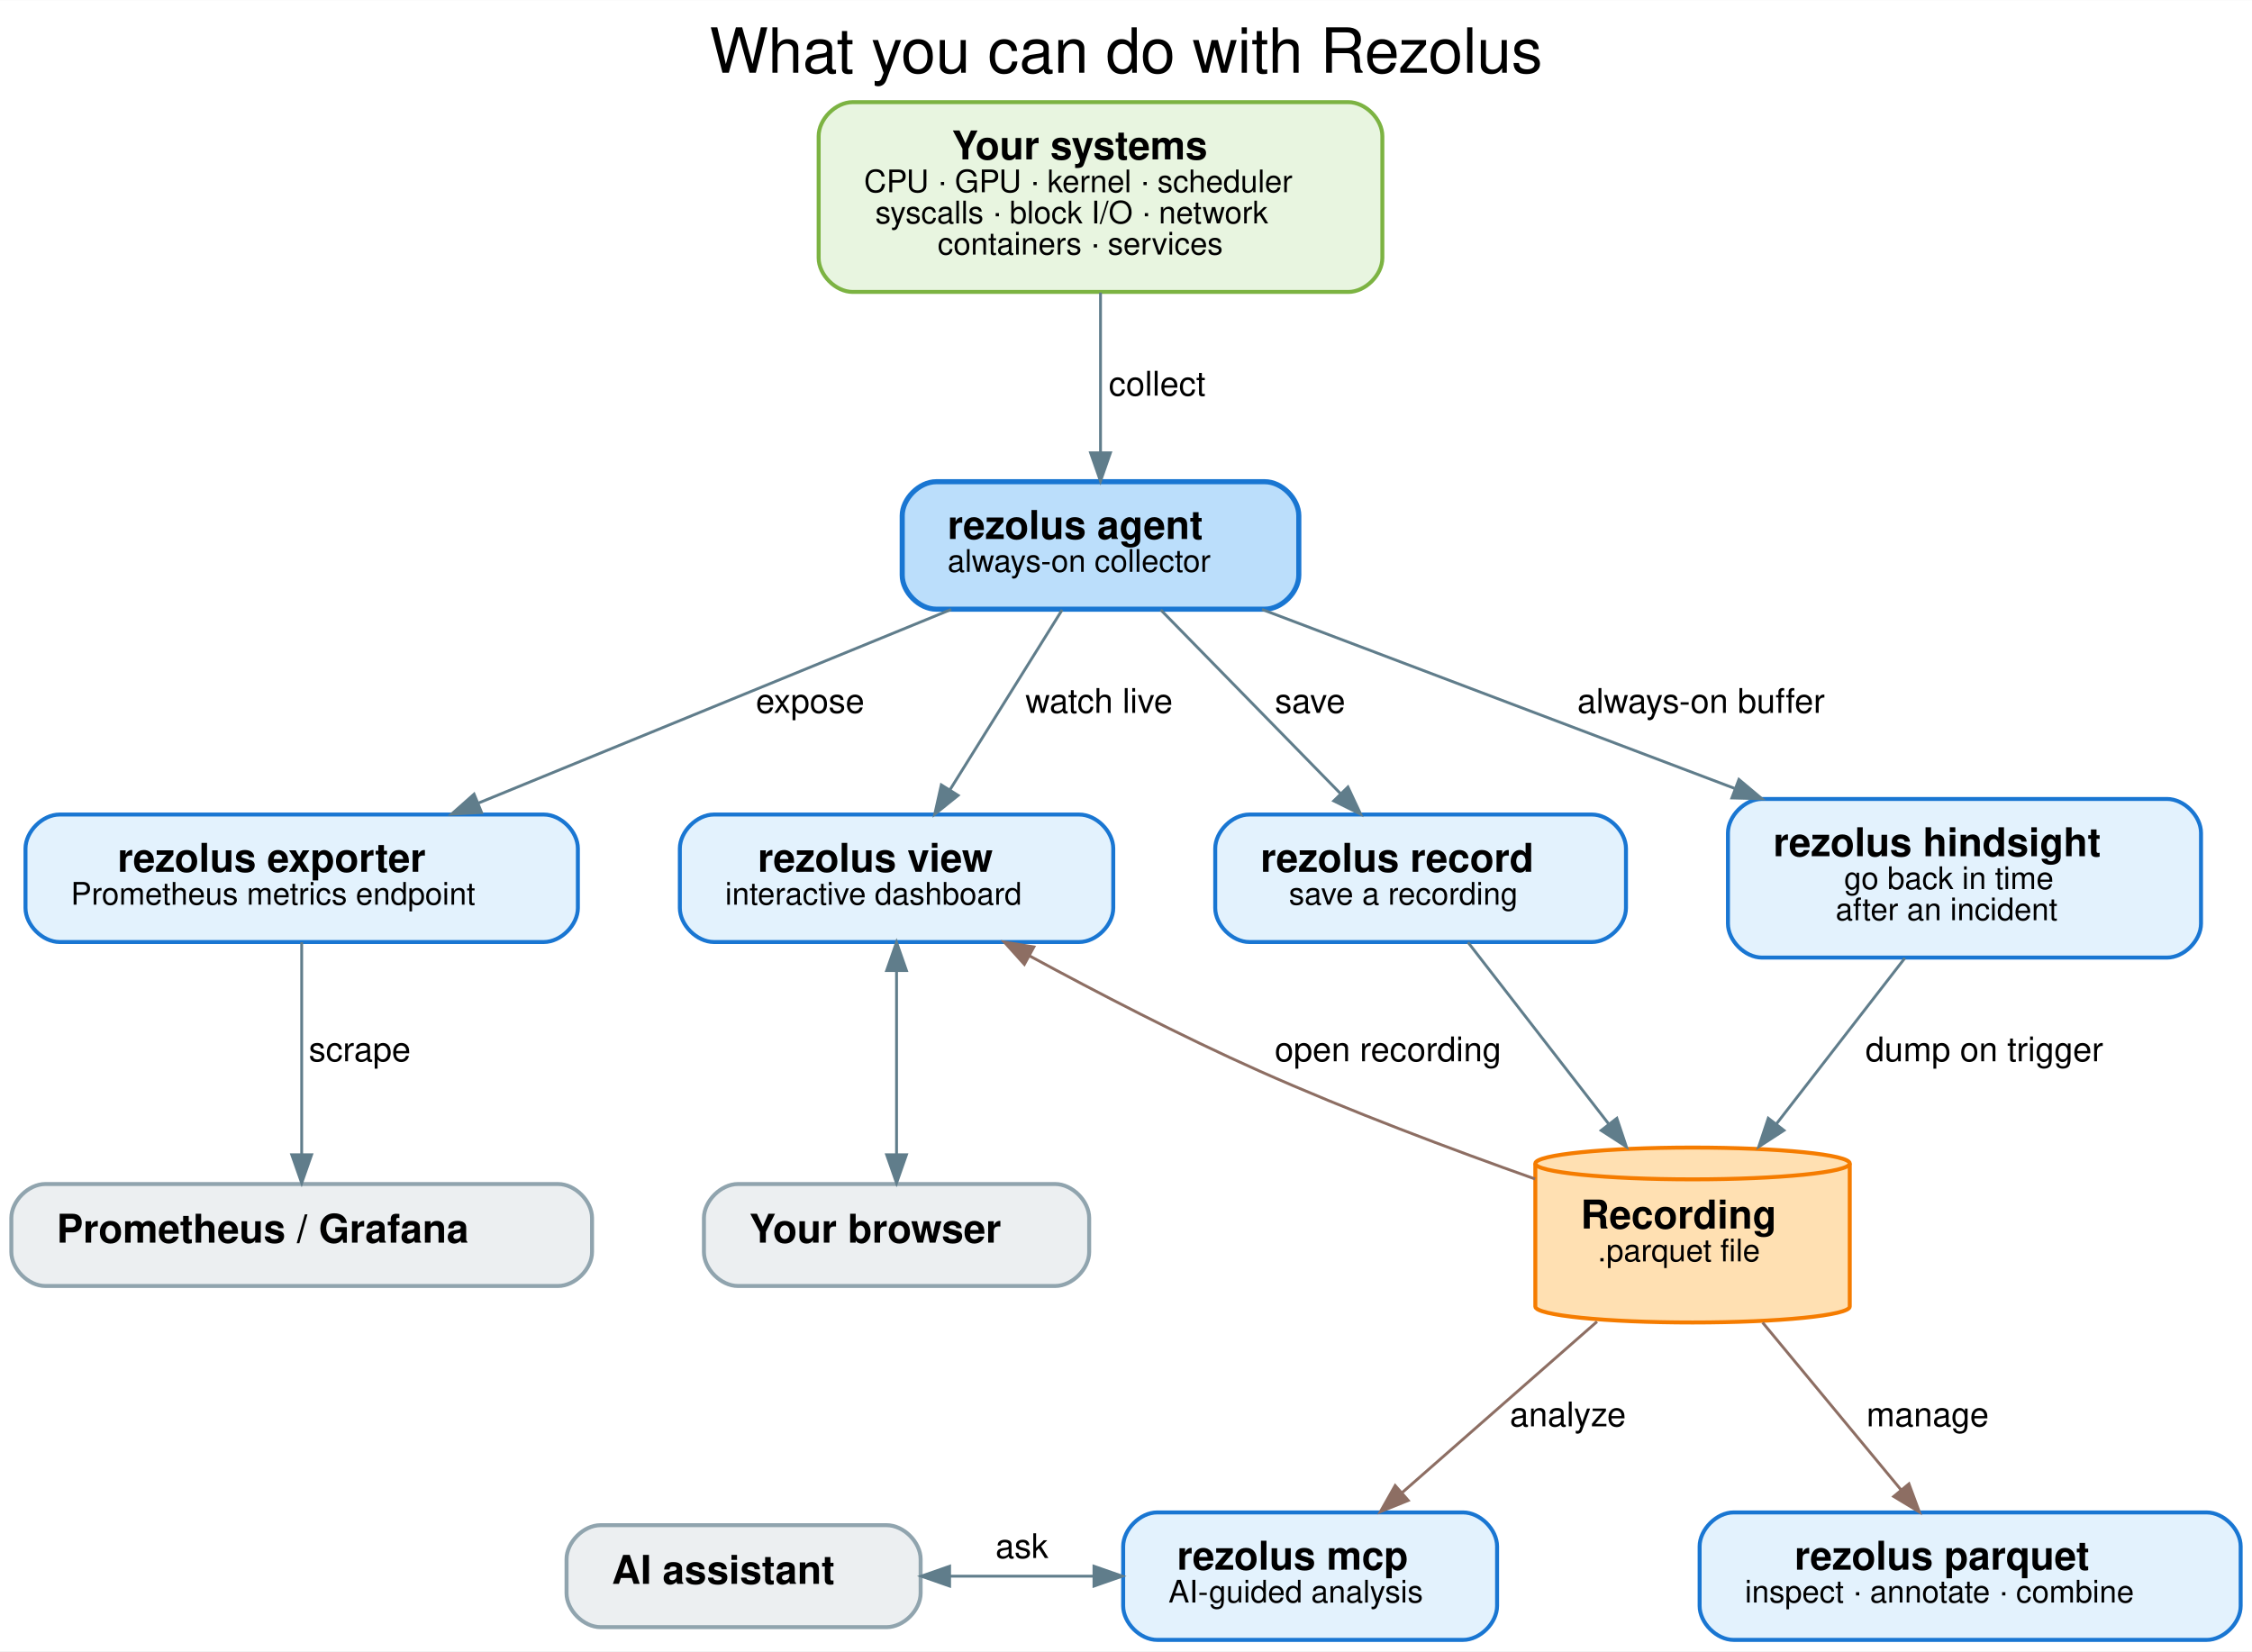
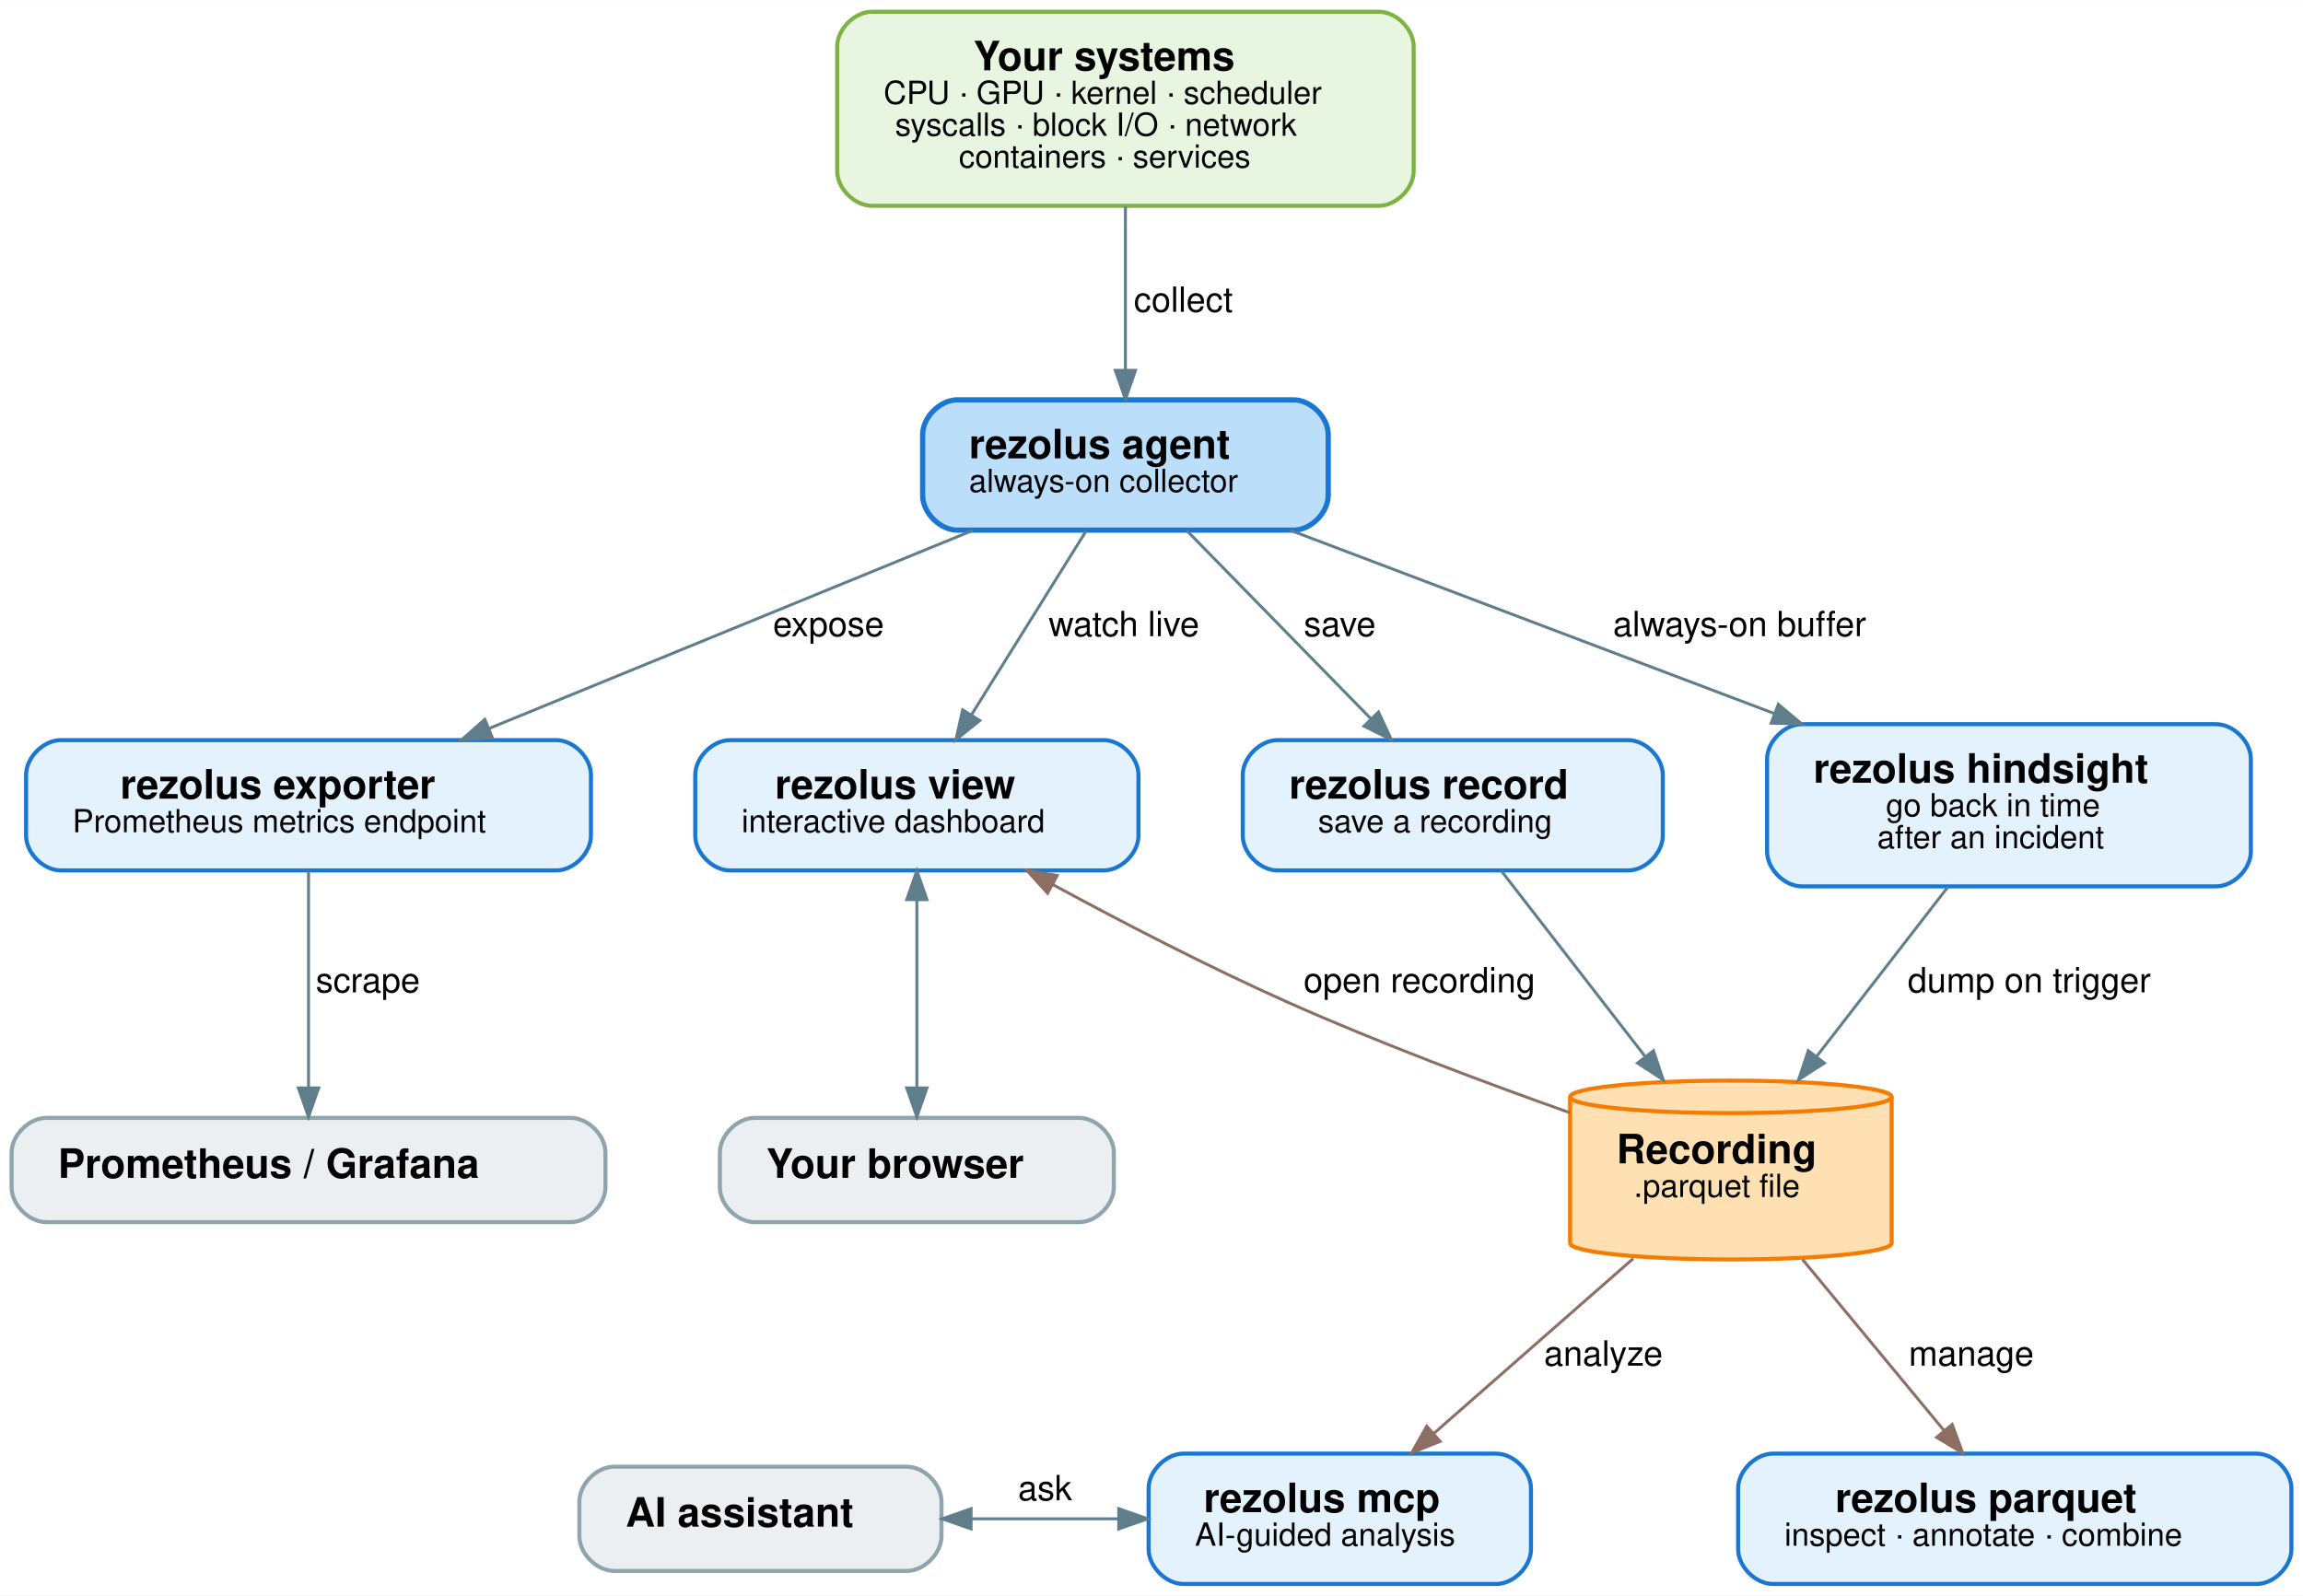
- <svg xmlns="http://www.w3.org/2000/svg" width="795pt" height="583pt" viewBox="0.00 0.00 795.00 582.88">
-   <g id="graph0" class="graph" transform="scale(1 1) rotate(0) translate(4 578.88)">
-     <polygon fill="white" stroke="transparent" points="-4,4 -4,-578.88 791,-578.88 791,4 -4,4" />
-     <text text-anchor="middle" x="393.5" y="-553.27" font-family="Helvetica,sans-Serif" font-size="22.00">What you can do with Rezolus</text>
+ <svg xmlns="http://www.w3.org/2000/svg" width="795pt" height="551pt" viewBox="0.00 0.00 795.00 550.88">
+   <g id="graph0" class="graph" transform="scale(1 1) rotate(0) translate(4 546.88)">
+     <polygon fill="white" stroke="transparent" points="-4,4 -4,-546.88 791,-546.88 791,4 -4,4" />
    <g id="node1" class="node">
      <path fill="#e8f5e0" stroke="#7cb342" stroke-width="1.4" d="M472,-542.88C472,-542.88 297,-542.88 297,-542.88 291,-542.88 285,-536.88 285,-530.88 285,-530.88 285,-487.88 285,-487.88 285,-481.88 291,-475.88 297,-475.88 297,-475.88 472,-475.88 472,-475.88 478,-475.88 484,-481.88 484,-487.88 484,-487.88 484,-530.88 484,-530.88 484,-536.88 478,-542.88 472,-542.88" />
      <text text-anchor="start" x="332" y="-522.67" font-family="Helvetica,sans-Serif" font-weight="bold" font-size="14.00">Your systems</text>
      <text text-anchor="start" x="301" y="-511.07" font-family="Helvetica,sans-Serif" font-size="11.00">CPU · GPU · kernel · scheduler</text>
      <text text-anchor="start" x="305" y="-500.07" font-family="Helvetica,sans-Serif" font-size="11.00">syscalls · block I/O · network</text>
      <text text-anchor="start" x="327" y="-489.07" font-family="Helvetica,sans-Serif" font-size="11.00">containers · services</text>
    </g>
    <g id="node2" class="node">
      <path fill="#bbdefb" stroke="#1976d2" stroke-width="1.8" d="M442.5,-408.88C442.5,-408.88 326.5,-408.88 326.5,-408.88 320.5,-408.88 314.5,-402.88 314.5,-396.88 314.5,-396.88 314.5,-375.88 314.5,-375.88 314.5,-369.88 320.5,-363.88 326.5,-363.88 326.5,-363.88 442.5,-363.88 442.5,-363.88 448.5,-363.88 454.5,-369.88 454.5,-375.88 454.5,-375.88 454.5,-396.88 454.5,-396.88 454.5,-402.88 448.5,-408.88 442.5,-408.88" />
      <text text-anchor="start" x="330.5" y="-388.68" font-family="Helvetica,sans-Serif" font-weight="bold" font-size="14.00">rezolus agent</text>
      <text text-anchor="start" x="330.5" y="-377.07" font-family="Helvetica,sans-Serif" font-size="11.00">always-on collector</text>
    </g>
    <g id="edge3" class="edge">
      <path fill="none" stroke="#607d8b" d="M384.5,-475.63C384.5,-458.13 384.5,-436.67 384.5,-419.29" />
      <polygon fill="#607d8b" stroke="#607d8b" points="388,-419.07 384.5,-409.07 381,-419.07 388,-419.07" />
      <text text-anchor="middle" x="404.5" y="-439.27" font-family="Helvetica,sans-Serif" font-size="12.00">collect</text>
    </g>
    <g id="node3" class="node">
      <path fill="#e3f2fd" stroke="#1976d2" stroke-width="1.4" d="M188,-291.38C188,-291.38 17,-291.38 17,-291.38 11,-291.38 5,-285.38 5,-279.38 5,-279.38 5,-258.38 5,-258.38 5,-252.38 11,-246.38 17,-246.38 17,-246.38 188,-246.38 188,-246.38 194,-246.38 200,-252.38 200,-258.38 200,-258.38 200,-279.38 200,-279.38 200,-285.38 194,-291.38 188,-291.38" />
      <text text-anchor="start" x="37.5" y="-271.18" font-family="Helvetica,sans-Serif" font-weight="bold" font-size="14.00">rezolus exporter</text>
      <text text-anchor="start" x="21" y="-259.57" font-family="Helvetica,sans-Serif" font-size="11.00">Prometheus metrics endpoint</text>
    </g>
    <g id="edge4" class="edge">
      <path fill="none" stroke="#607d8b" d="M331.79,-363.79C284.46,-344.4 214.93,-315.92 164.86,-295.42" />
      <polygon fill="#607d8b" stroke="#607d8b" points="166.01,-292.11 155.43,-291.55 163.36,-298.58 166.01,-292.11" />
      <text text-anchor="middle" x="282" y="-327.27" font-family="Helvetica,sans-Serif" font-size="12.00">expose</text>
    </g>
    <g id="node4" class="node">
      <path fill="#e3f2fd" stroke="#1976d2" stroke-width="1.4" d="M377,-291.38C377,-291.38 248,-291.38 248,-291.38 242,-291.38 236,-285.38 236,-279.38 236,-279.38 236,-258.38 236,-258.38 236,-252.38 242,-246.38 248,-246.38 248,-246.38 377,-246.38 377,-246.38 383,-246.38 389,-252.38 389,-258.38 389,-258.38 389,-279.38 389,-279.38 389,-285.38 383,-291.38 377,-291.38" />
      <text text-anchor="start" x="263.5" y="-271.18" font-family="Helvetica,sans-Serif" font-weight="bold" font-size="14.00">rezolus view</text>
      <text text-anchor="start" x="252" y="-259.57" font-family="Helvetica,sans-Serif" font-size="11.00">interactive dashboard</text>
    </g>
    <g id="edge5" class="edge">
      <path fill="none" stroke="#607d8b" d="M370.96,-363.65C359.79,-345.74 343.84,-320.14 331.41,-300.21" />
      <polygon fill="#607d8b" stroke="#607d8b" points="334.24,-298.14 325.98,-291.5 328.3,-301.84 334.24,-298.14" />
      <text text-anchor="middle" x="384" y="-327.27" font-family="Helvetica,sans-Serif" font-size="12.00">watch live</text>
    </g>
    <g id="node5" class="node">
      <path fill="#e3f2fd" stroke="#1976d2" stroke-width="1.4" d="M558,-291.38C558,-291.38 437,-291.38 437,-291.38 431,-291.38 425,-285.38 425,-279.38 425,-279.38 425,-258.38 425,-258.38 425,-252.38 431,-246.38 437,-246.38 437,-246.38 558,-246.38 558,-246.38 564,-246.38 570,-252.38 570,-258.38 570,-258.38 570,-279.38 570,-279.38 570,-285.38 564,-291.38 558,-291.38" />
      <text text-anchor="start" x="441" y="-271.18" font-family="Helvetica,sans-Serif" font-weight="bold" font-size="14.00">rezolus record</text>
      <text text-anchor="start" x="451" y="-259.57" font-family="Helvetica,sans-Serif" font-size="11.00">save a recording</text>
    </g>
    <g id="edge6" class="edge">
      <path fill="none" stroke="#607d8b" d="M405.75,-363.65C423.67,-345.34 449.45,-318.98 469.13,-298.87" />
      <polygon fill="#607d8b" stroke="#607d8b" points="471.85,-301.1 476.34,-291.5 466.85,-296.2 471.85,-301.1" />
      <text text-anchor="middle" x="458.5" y="-327.27" font-family="Helvetica,sans-Serif" font-size="12.00">save</text>
    </g>
    <g id="node6" class="node">
      <path fill="#e3f2fd" stroke="#1976d2" stroke-width="1.4" d="M761,-296.88C761,-296.88 618,-296.88 618,-296.88 612,-296.88 606,-290.88 606,-284.88 606,-284.88 606,-252.88 606,-252.88 606,-246.88 612,-240.88 618,-240.88 618,-240.88 761,-240.88 761,-240.88 767,-240.88 773,-246.88 773,-252.88 773,-252.88 773,-284.88 773,-284.88 773,-290.88 767,-296.88 761,-296.88" />
      <text text-anchor="start" x="622" y="-276.68" font-family="Helvetica,sans-Serif" font-weight="bold" font-size="14.00">rezolus hindsight</text>
      <text text-anchor="start" x="647" y="-265.07" font-family="Helvetica,sans-Serif" font-size="11.00">go back in time</text>
      <text text-anchor="start" x="644" y="-254.07" font-family="Helvetica,sans-Serif" font-size="11.00">after an incident</text>
    </g>
    <g id="edge7" class="edge">
      <path fill="none" stroke="#607d8b" d="M441.51,-363.79C488.5,-345.99 555.73,-320.53 608.34,-300.61" />
      <polygon fill="#607d8b" stroke="#607d8b" points="609.87,-303.77 617.98,-296.96 607.39,-297.23 609.87,-303.77" />
      <text text-anchor="middle" x="596.5" y="-327.27" font-family="Helvetica,sans-Serif" font-size="12.00">always-on buffer</text>
    </g>
    <g id="node10" class="node">
      <path fill="#eceff1" stroke="#90a4ae" stroke-width="1.4" d="M193,-160.94C193,-160.94 12,-160.94 12,-160.94 6,-160.94 0,-154.94 0,-148.94 0,-148.94 0,-136.94 0,-136.94 0,-130.94 6,-124.94 12,-124.94 12,-124.94 193,-124.94 193,-124.94 199,-124.94 205,-130.94 205,-136.94 205,-136.94 205,-148.94 205,-148.94 205,-154.94 199,-160.94 193,-160.94" />
      <text text-anchor="start" x="16" y="-140.24" font-family="Helvetica,sans-Serif" font-weight="bold" font-size="14.00">Prometheus / Grafana</text>
    </g>
    <g id="edge8" class="edge">
      <path fill="none" stroke="#607d8b" d="M102.5,-246.29C102.5,-225.55 102.5,-194.12 102.5,-171.56" />
      <polygon fill="#607d8b" stroke="#607d8b" points="106,-171.28 102.5,-161.28 99,-171.28 106,-171.28" />
      <text text-anchor="middle" x="123" y="-204.28" font-family="Helvetica,sans-Serif" font-size="12.00">scrape</text>
    </g>
    <g id="node11" class="node">
      <path fill="#eceff1" stroke="#90a4ae" stroke-width="1.4" d="M368.5,-160.94C368.5,-160.94 256.5,-160.94 256.5,-160.94 250.5,-160.94 244.5,-154.94 244.5,-148.94 244.5,-148.94 244.5,-136.94 244.5,-136.94 244.5,-130.94 250.5,-124.94 256.5,-124.94 256.5,-124.94 368.5,-124.94 368.5,-124.94 374.5,-124.94 380.5,-130.94 380.5,-136.94 380.5,-136.94 380.5,-148.94 380.5,-148.94 380.5,-154.94 374.5,-160.94 368.5,-160.94" />
      <text text-anchor="start" x="260.5" y="-140.24" font-family="Helvetica,sans-Serif" font-weight="bold" font-size="14.00">Your browser</text>
    </g>
    <g id="edge14" class="edge">
      <path fill="none" stroke="#607d8b" d="M312.5,-235.98C312.5,-216 312.5,-190.51 312.5,-171.42" />
      <polygon fill="#607d8b" stroke="#607d8b" points="309,-236.29 312.5,-246.29 316,-236.29 309,-236.29" />
      <polygon fill="#607d8b" stroke="#607d8b" points="316,-171.28 312.5,-161.28 309,-171.28 316,-171.28" />
    </g>
    <g id="node9" class="node">
      <path fill="#ffe0b2" stroke="#f57c00" stroke-width="1.4" d="M649,-168.2C649,-171.3 624.12,-173.81 593.5,-173.81 562.88,-173.81 538,-171.3 538,-168.2 538,-168.2 538,-117.68 538,-117.68 538,-114.58 562.88,-112.06 593.5,-112.06 624.12,-112.06 649,-114.58 649,-117.68 649,-117.68 649,-168.2 649,-168.2" />
      <path fill="none" stroke="#f57c00" stroke-width="1.4" d="M649,-168.2C649,-165.1 624.12,-162.59 593.5,-162.59 562.88,-162.59 538,-165.1 538,-168.2" />
      <text text-anchor="start" x="554" y="-145.24" font-family="Helvetica,sans-Serif" font-weight="bold" font-size="14.00">Recording</text>
      <text text-anchor="start" x="560" y="-133.64" font-family="Helvetica,sans-Serif" font-size="11.00">.parquet file</text>
    </g>
    <g id="edge9" class="edge">
      <path fill="none" stroke="#607d8b" d="M514.22,-246.29C527.88,-228.65 547.52,-203.29 563.84,-182.23" />
      <polygon fill="#607d8b" stroke="#607d8b" points="566.78,-184.15 570.14,-174.1 561.25,-179.86 566.78,-184.15" />
    </g>
    <g id="edge10" class="edge">
      <path fill="none" stroke="#607d8b" d="M668.43,-240.68C655.16,-223.54 637.83,-201.17 623.18,-182.26" />
      <polygon fill="#607d8b" stroke="#607d8b" points="625.77,-179.88 616.87,-174.11 620.23,-184.16 625.77,-179.88" />
      <text text-anchor="middle" x="696.5" y="-204.28" font-family="Helvetica,sans-Serif" font-size="12.00">dump on trigger</text>
    </g>
    <g id="node7" class="node">
      <path fill="#e3f2fd" stroke="#1976d2" stroke-width="1.4" d="M512.5,-45C512.5,-45 404.5,-45 404.5,-45 398.5,-45 392.5,-39 392.5,-33 392.5,-33 392.5,-12 392.5,-12 392.5,-6 398.5,0 404.5,0 404.5,0 512.5,0 512.5,0 518.5,0 524.5,-6 524.5,-12 524.5,-12 524.5,-33 524.5,-33 524.5,-39 518.5,-45 512.5,-45" />
      <text text-anchor="start" x="411.5" y="-24.8" font-family="Helvetica,sans-Serif" font-weight="bold" font-size="14.00">rezolus mcp</text>
      <text text-anchor="start" x="408.5" y="-13.2" font-family="Helvetica,sans-Serif" font-size="11.00">AI-guided analysis</text>
    </g>
    <g id="node8" class="node">
      <path fill="#e3f2fd" stroke="#1976d2" stroke-width="1.4" d="M775,-45C775,-45 608,-45 608,-45 602,-45 596,-39 596,-33 596,-33 596,-12 596,-12 596,-6 602,0 608,0 608,0 775,0 775,0 781,0 787,-6 787,-12 787,-12 787,-33 787,-33 787,-39 781,-45 775,-45" />
      <text text-anchor="start" x="629.5" y="-24.8" font-family="Helvetica,sans-Serif" font-weight="bold" font-size="14.00">rezolus parquet</text>
      <text text-anchor="start" x="612" y="-13.2" font-family="Helvetica,sans-Serif" font-size="11.00">inspect · annotate · combine</text>
    </g>
    <g id="node12" class="node">
      <path fill="#eceff1" stroke="#90a4ae" stroke-width="1.4" d="M309,-40.5C309,-40.5 208,-40.5 208,-40.5 202,-40.5 196,-34.5 196,-28.5 196,-28.5 196,-16.5 196,-16.5 196,-10.5 202,-4.5 208,-4.5 208,-4.5 309,-4.5 309,-4.5 315,-4.5 321,-10.5 321,-16.5 321,-16.5 321,-28.5 321,-28.5 321,-34.5 315,-40.5 309,-40.5" />
      <text text-anchor="start" x="212" y="-19.8" font-family="Helvetica,sans-Serif" font-weight="bold" font-size="14.00">AI assistant</text>
    </g>
    <g id="edge15" class="edge">
      <path fill="none" stroke="#607d8b" d="M381.99,-22.5C365.41,-22.5 347.91,-22.5 331.46,-22.5" />
      <polygon fill="#607d8b" stroke="#607d8b" points="382.19,-26 392.19,-22.5 382.19,-19 382.19,-26" />
      <polygon fill="#607d8b" stroke="#607d8b" points="331.23,-19 321.23,-22.5 331.23,-26 331.23,-19" />
      <text text-anchor="middle" x="356.75" y="-28.9" font-family="Helvetica,sans-Serif" font-size="12.00">ask</text>
    </g>
    <g id="edge11" class="edge">
      <path fill="none" stroke="#8d6e63" d="M537.94,-162.71C508.61,-173.1 472.21,-186.74 440.5,-200.88 413.07,-213.1 383.31,-228.54 359.39,-241.52" />
      <polygon fill="#8d6e63" stroke="#8d6e63" points="357.62,-238.49 350.53,-246.36 360.98,-244.64 357.62,-238.49" />
      <text text-anchor="middle" x="486" y="-204.28" font-family="Helvetica,sans-Serif" font-size="12.00">open recording</text>
    </g>
    <g id="edge12" class="edge">
      <path fill="none" stroke="#8d6e63" d="M559.78,-112.36C538.73,-93.89 511.77,-70.24 490.96,-51.98" />
      <polygon fill="#8d6e63" stroke="#8d6e63" points="493.14,-49.23 483.31,-45.27 488.52,-54.49 493.14,-49.23" />
      <text text-anchor="middle" x="549.5" y="-75.4" font-family="Helvetica,sans-Serif" font-size="12.00">analyze</text>
    </g>
    <g id="edge13" class="edge">
      <path fill="none" stroke="#8d6e63" d="M618.23,-112.05C633.18,-93.99 652.16,-71.05 667.05,-53.04" />
      <polygon fill="#8d6e63" stroke="#8d6e63" points="669.9,-55.09 673.58,-45.15 664.51,-50.63 669.9,-55.09" />
      <text text-anchor="middle" x="676.5" y="-75.4" font-family="Helvetica,sans-Serif" font-size="12.00">manage</text>
    </g>
  </g>
</svg>
